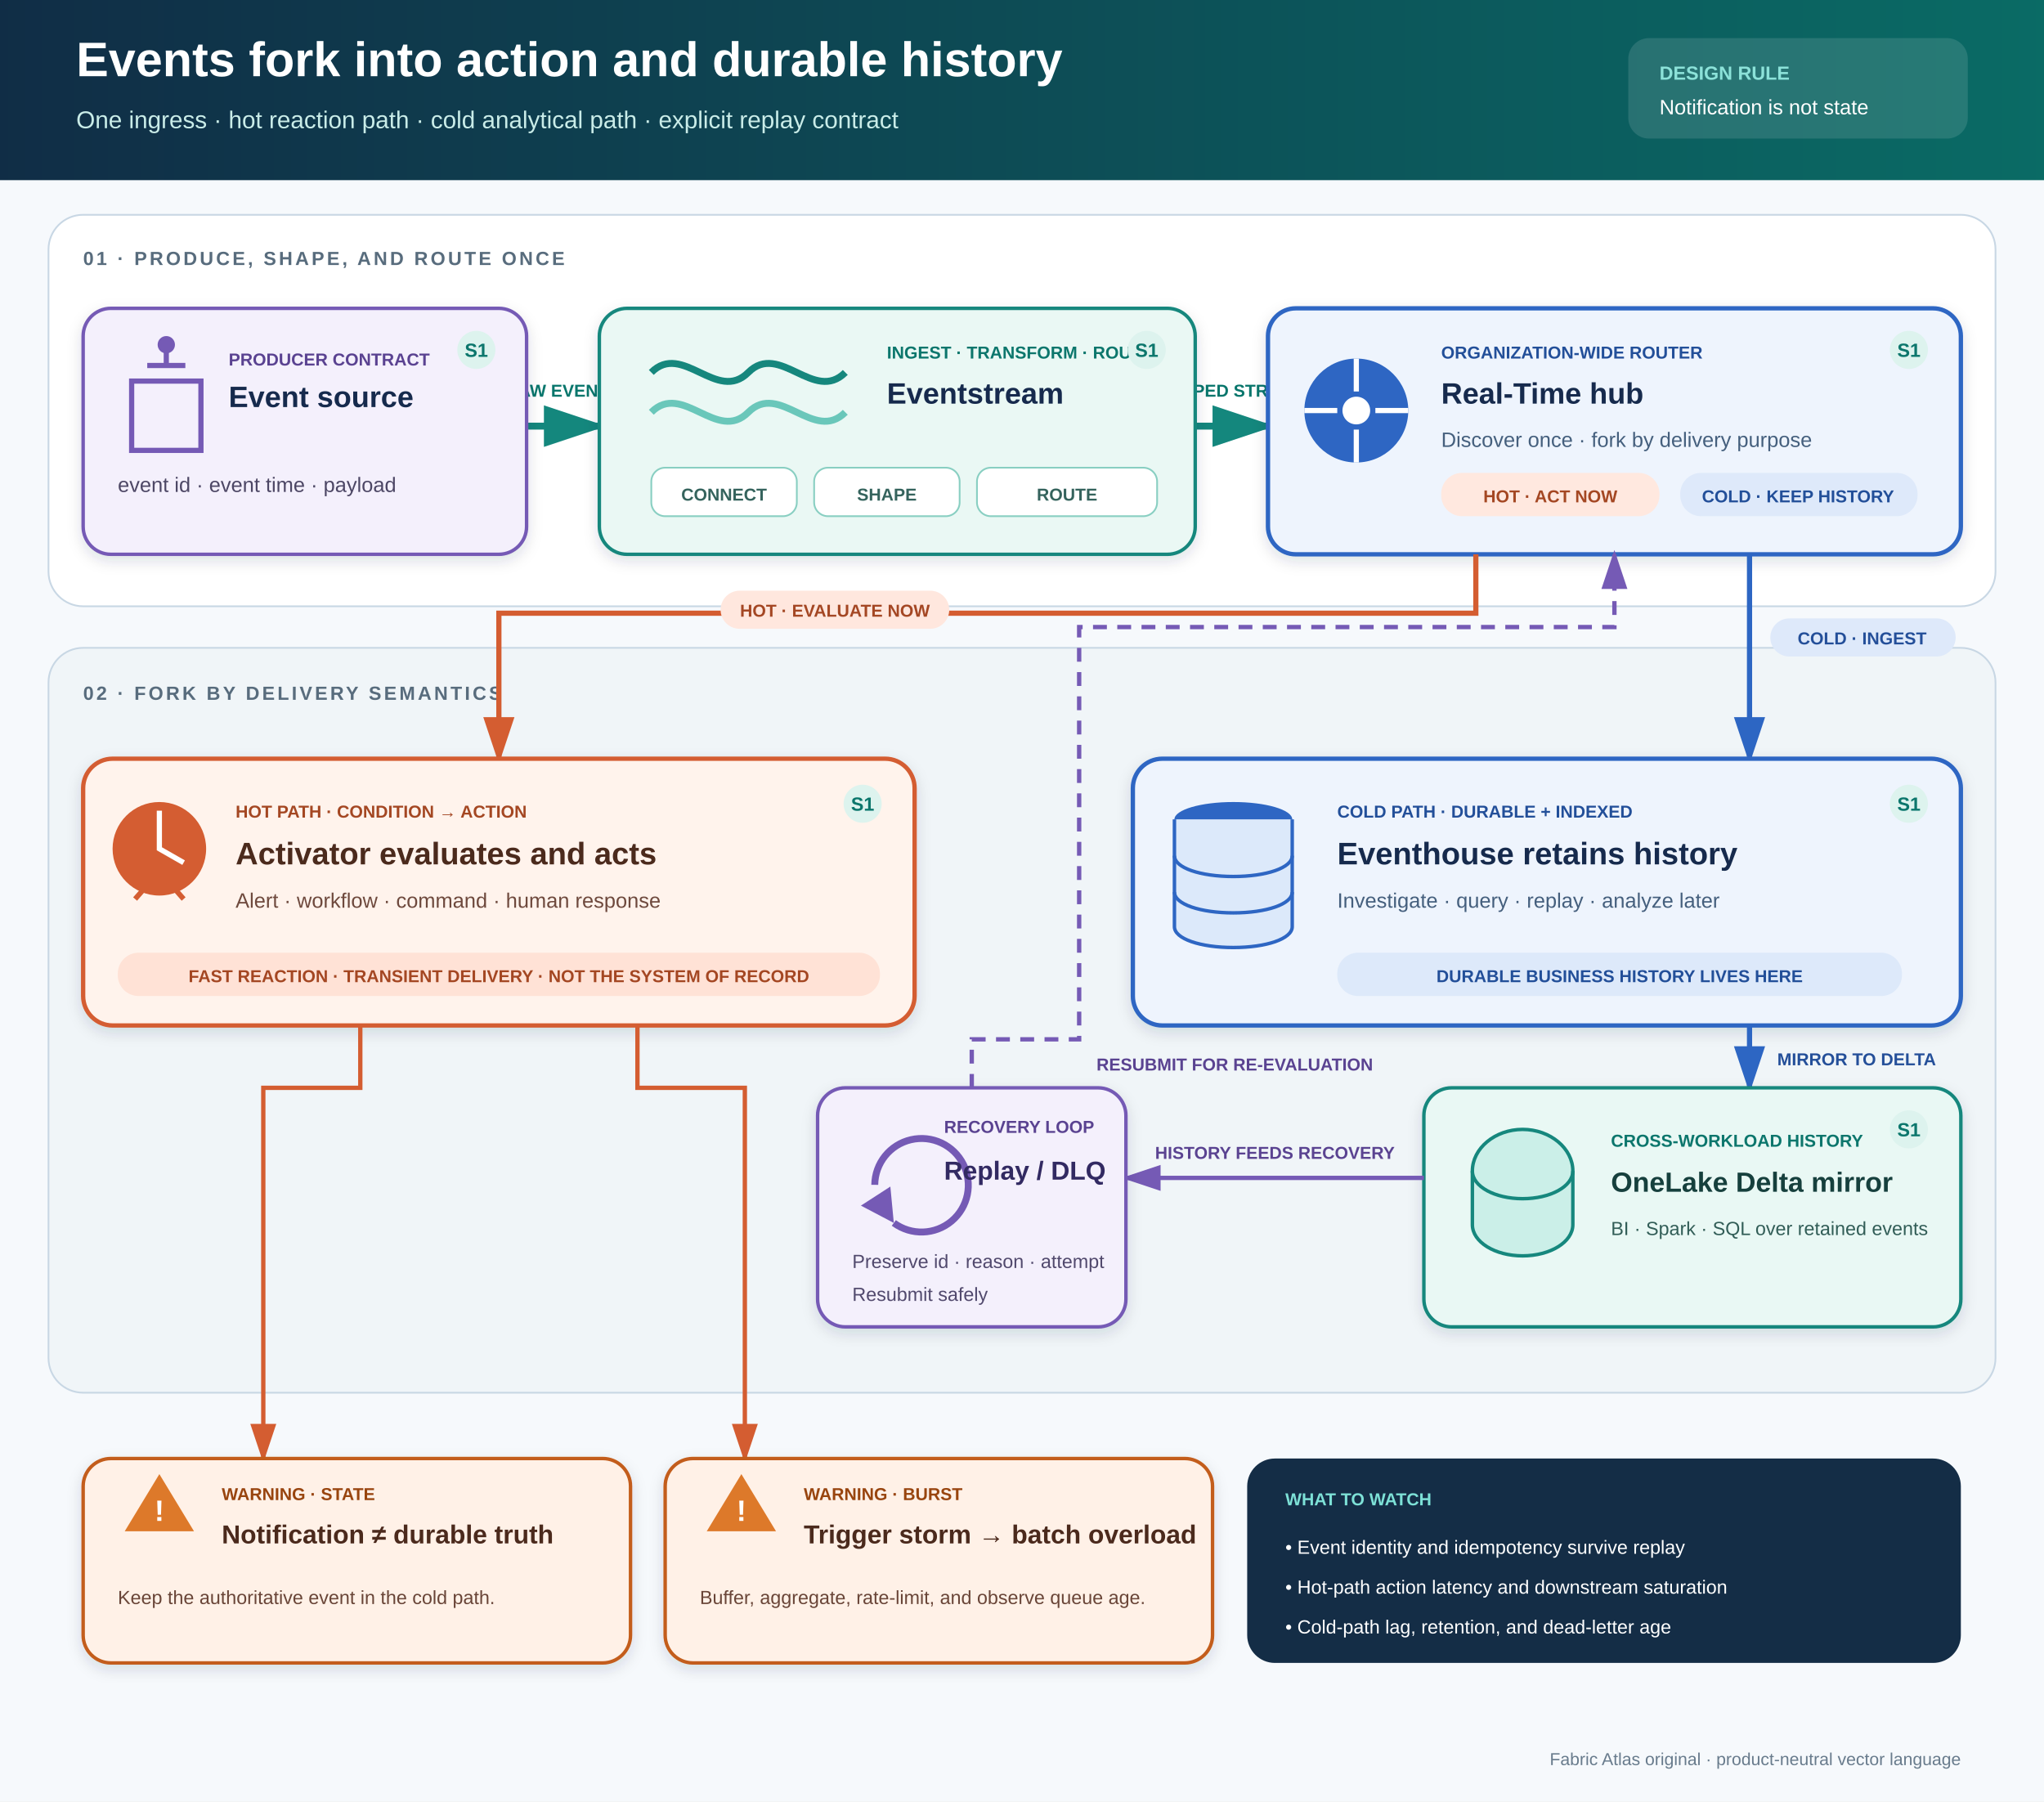
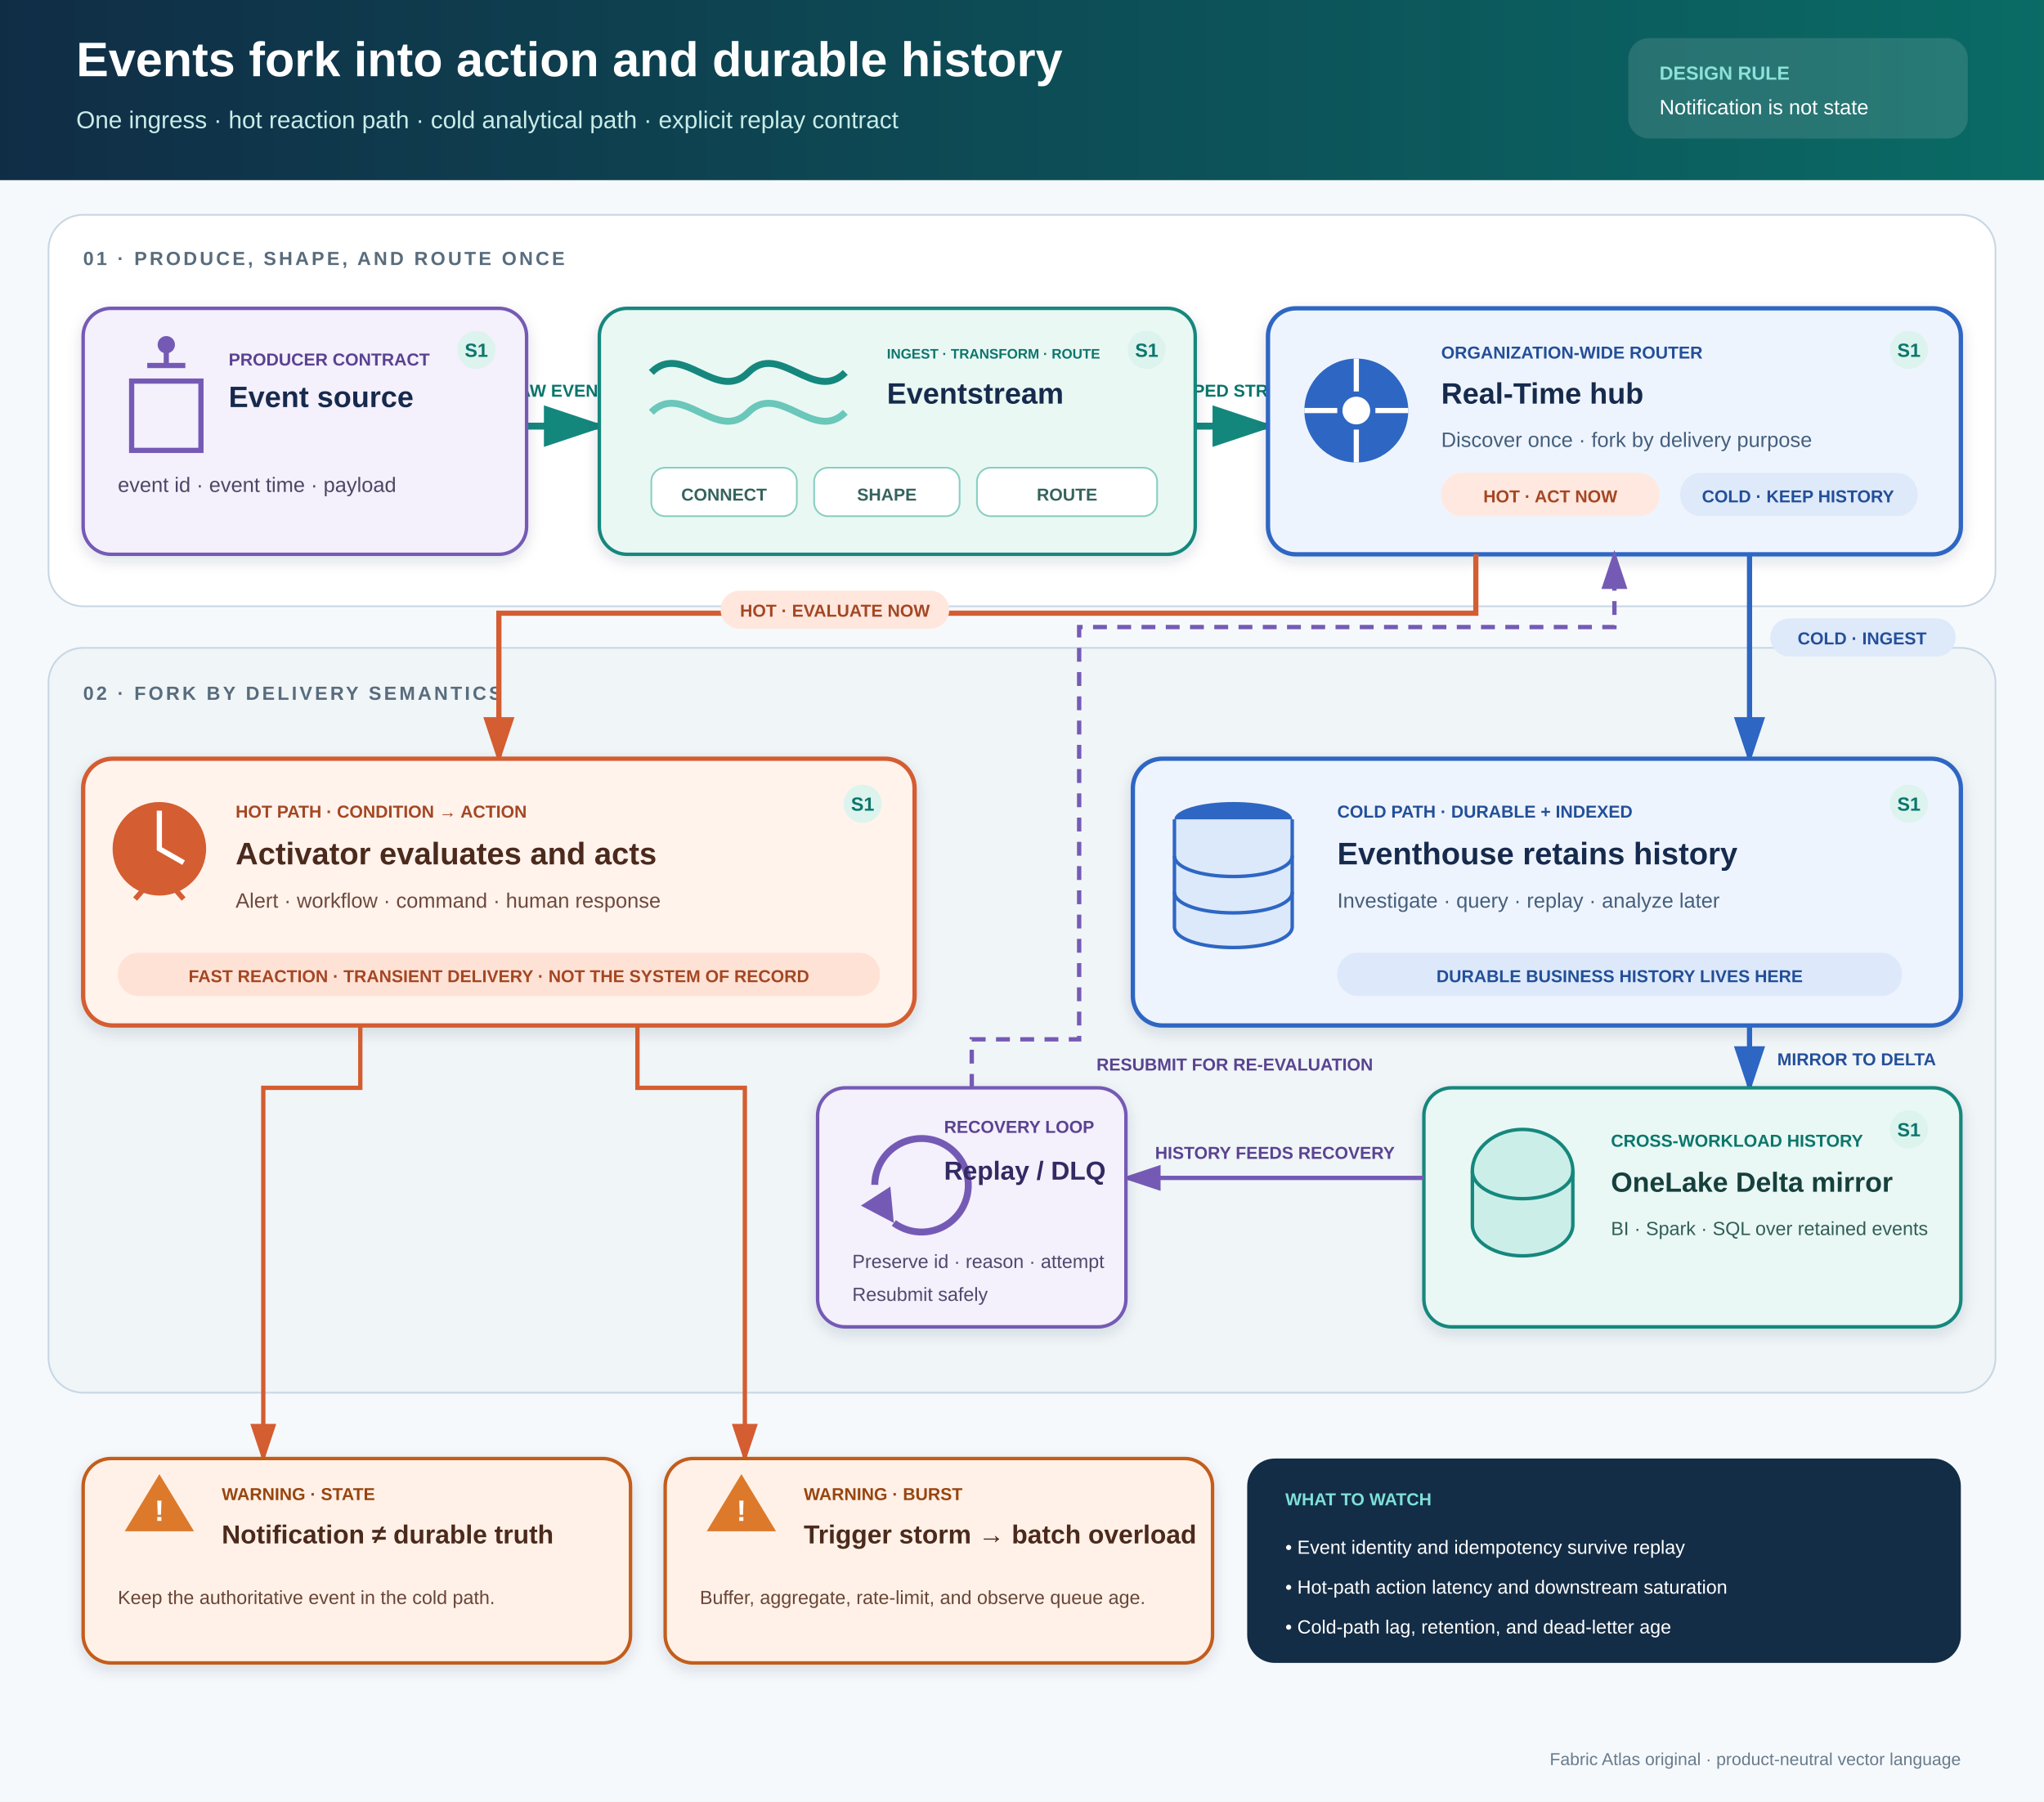
<svg xmlns="http://www.w3.org/2000/svg" viewBox="0 0 1180 1040" font-family="Segoe UI,Arial,sans-serif" role="img" aria-labelledby="event-driven-architecture-architecture-title event-driven-architecture-architecture-desc" data-diagram-id="event-driven-architecture-architecture">
  <defs>
    <linearGradient id="eda-head" x1="0" x2="1">
      <stop stop-color="#102D46" />
      <stop offset="1" stop-color="#0A6B65" />
    </linearGradient>
    <filter id="eda-shadow" x="-10%" y="-10%" width="120%" height="130%">
      <feDropShadow dx="0" dy="3" stdDeviation="4" flood-color="#102A43" flood-opacity=".14" />
    </filter>
    <marker id="eda-arrow" markerWidth="10" markerHeight="10" refX="8" refY="3" orient="auto">
      <path d="M0 0L9 3 0 6Z" fill="#14877D" />
    </marker>
    <marker id="eda-hot" markerWidth="10" markerHeight="10" refX="8" refY="3" orient="auto">
      <path d="M0 0L9 3 0 6Z" fill="#D45D31" />
    </marker>
    <marker id="eda-cold" markerWidth="10" markerHeight="10" refX="8" refY="3" orient="auto">
      <path d="M0 0L9 3 0 6Z" fill="#2D66C3" />
    </marker>
    <marker id="eda-loop" markerWidth="10" markerHeight="10" refX="8" refY="3" orient="auto">
      <path d="M0 0L9 3 0 6Z" fill="#755AB5" />
    </marker>
  </defs>
  <rect width="1180" height="1040" fill="#F6F9FC" />
  <rect width="1180" height="104" fill="url(#eda-head)" />
  <text x="44" y="44" fill="#FFFFFF" font-size="28" font-weight="700">Events fork into action and durable history</text>
  <text x="44" y="74" fill="#C9ECE8" font-size="14">One ingress · hot reaction path · cold analytical path · explicit replay contract</text>
  <g transform="translate(940 22)">
    <rect width="196" height="58" rx="12" fill="#FFFFFF" opacity=".12" />
    <text x="18" y="24" fill="#8CE2D9" font-size="11" font-weight="700">DESIGN RULE</text>
    <text x="18" y="44" fill="#FFFFFF" font-size="12">Notification is not state</text>
  </g>
  <rect x="28" y="124" width="1124" height="226" rx="20" fill="#FFFFFF" stroke="#C8D7E4" />
  <text x="48" y="153" fill="#586C7D" font-size="11" font-weight="700" letter-spacing="1.5">01 · PRODUCE, SHAPE, AND ROUTE ONCE</text>
  <path d="M304 246H346" stroke="#14877D" stroke-width="4" marker-end="url(#eda-arrow)" />
  <text x="325" y="229" text-anchor="middle" fill="#08766C" font-size="10" font-weight="700">RAW EVENTS</text>
  <path d="M690 246H732" stroke="#14877D" stroke-width="4" marker-end="url(#eda-arrow)" />
  <text x="711" y="229" text-anchor="middle" fill="#08766C" font-size="10" font-weight="700">SHAPED STREAM</text>
  <g data-node-id="event-source" role="group" filter="url(#eda-shadow)" tabindex="0" aria-label="Event source">
    <rect x="48" y="178" width="256" height="142" rx="16" fill="#F4F0FC" stroke="#755AB5" stroke-width="2" />
    <path d="M76 220h40v40H76zM85 211h22M96 211v-12" fill="none" stroke="#755AB5" stroke-width="3" />
    <circle cx="96" cy="199" r="5" fill="#755AB5" />
    <text x="132" y="211" fill="#5A4391" font-size="10" font-weight="700">PRODUCER CONTRACT</text>
    <text x="132" y="235" fill="#172B4D" font-size="17" font-weight="700">Event source</text>
    <text x="68" y="284" fill="#4D4765" font-size="12">event id · event time · payload</text>
    <circle cx="275" cy="202" r="11" fill="#DDF3EE" />
    <text x="275" y="206" text-anchor="middle" fill="#08766C" font-size="11" font-weight="700">S1</text>
  </g>
  <g data-node-id="eventstream" role="group" filter="url(#eda-shadow)" tabindex="0" aria-label="Eventstream">
    <rect x="346" y="178" width="344" height="142" rx="16" fill="#EAF8F4" stroke="#14877D" stroke-width="2" />
    <path d="M376 215c18-18 38 18 56 0s38 18 56 0" fill="none" stroke="#14877D" stroke-width="4" />
    <path d="M376 238c18-18 38 18 56 0s38 18 56 0" fill="none" stroke="#6AC7BA" stroke-width="4" />
-     <text x="512" y="207" fill="#08766C" font-size="10" font-weight="700">INGEST · TRANSFORM · ROUTE</text>
+     <text x="512" y="207" fill="#08766C" font-size="8" font-weight="700">INGEST · TRANSFORM · ROUTE</text>
    <text x="512" y="233" fill="#172B4D" font-size="17" font-weight="700">Eventstream</text>
    <g fill="#FFFFFF" stroke="#89CFC2">
      <rect x="376" y="270" width="84" height="28" rx="8" />
      <rect x="470" y="270" width="84" height="28" rx="8" />
      <rect x="564" y="270" width="104" height="28" rx="8" />
    </g>
    <g fill="#35645D" font-size="10" font-weight="700" text-anchor="middle">
      <text x="418" y="289">CONNECT</text>
      <text x="512" y="289">SHAPE</text>
      <text x="616" y="289">ROUTE</text>
    </g>
    <circle cx="662" cy="202" r="11" fill="#DDF3EE" />
    <text x="662" y="206" text-anchor="middle" fill="#08766C" font-size="11" font-weight="700">S1</text>
  </g>
  <g data-node-id="real-time-hub" role="group" filter="url(#eda-shadow)" tabindex="0" aria-label="Real-Time hub router">
    <rect x="732" y="178" width="400" height="142" rx="16" fill="#EEF4FD" stroke="#2D66C3" stroke-width="2.5" />
    <circle cx="783" cy="237" r="30" fill="#2D66C3" />
    <circle cx="783" cy="237" r="8" fill="#FFFFFF" />
    <path d="M783 207v19M783 248v19M753 237h19M794 237h19" stroke="#FFFFFF" stroke-width="3" />
    <text x="832" y="207" fill="#244F99" font-size="10" font-weight="700">ORGANIZATION-WIDE ROUTER</text>
    <text x="832" y="233" fill="#172B4D" font-size="17" font-weight="700">Real-Time hub</text>
    <text x="832" y="258" fill="#445F7D" font-size="12">Discover once · fork by delivery purpose</text>
    <rect x="832" y="273" width="126" height="25" rx="12" fill="#FFE8DF" />
    <text x="895" y="290" text-anchor="middle" fill="#A44724" font-size="10" font-weight="700">HOT · ACT NOW</text>
    <rect x="970" y="273" width="137" height="25" rx="12" fill="#DEE9FA" />
    <text x="1038" y="290" text-anchor="middle" fill="#244F99" font-size="10" font-weight="700">COLD · KEEP HISTORY</text>
    <circle cx="1102" cy="202" r="11" fill="#DDF3EE" />
    <text x="1102" y="206" text-anchor="middle" fill="#08766C" font-size="11" font-weight="700">S1</text>
  </g>
  <rect x="28" y="374" width="1124" height="430" rx="20" fill="#F0F5F8" stroke="#C8D7E4" />
  <text x="48" y="404" fill="#586C7D" font-size="11" font-weight="700" letter-spacing="1.5">02 · FORK BY DELIVERY SEMANTICS</text>
  <path d="M852 320V354H288V438" fill="none" stroke="#D45D31" stroke-width="3" marker-end="url(#eda-hot)" />
  <rect x="416" y="341" width="132" height="22" rx="11" fill="#FFE7DE" />
  <text x="482" y="356" text-anchor="middle" fill="#A44724" font-size="10" font-weight="700">HOT · EVALUATE NOW</text>
  <path d="M1010 320V438" fill="none" stroke="#2D66C3" stroke-width="3" marker-end="url(#eda-cold)" />
  <rect x="1022" y="357" width="107" height="22" rx="11" fill="#DEE9FA" />
  <text x="1075" y="372" text-anchor="middle" fill="#244F99" font-size="10" font-weight="700">COLD · INGEST</text>
  <g data-node-id="activator" role="group" filter="url(#eda-shadow)" tabindex="0" aria-label="Activator (hot path)">
    <rect x="48" y="438" width="480" height="154" rx="17" fill="#FFF3EC" stroke="#D45D31" stroke-width="2.5" />
    <circle cx="92" cy="490" r="27" fill="#D45D31" />
    <path d="M92 468v22l14 8" stroke="#FFFFFF" stroke-width="3" fill="none" />
    <path d="M78 519l14-16 14 16" fill="none" stroke="#D45D31" stroke-width="3" />
    <text x="136" y="472" fill="#A44724" font-size="10" font-weight="700">HOT PATH · CONDITION → ACTION</text>
    <text x="136" y="499" fill="#4C291E" font-size="18" font-weight="700">Activator evaluates and acts</text>
    <text x="136" y="524" fill="#6E493D" font-size="12">Alert · workflow · command · human response</text>
    <rect x="68" y="550" width="440" height="25" rx="12" fill="#FFE2D6" />
    <text x="288" y="567" text-anchor="middle" fill="#A44724" font-size="10" font-weight="700">FAST REACTION · TRANSIENT DELIVERY · NOT THE SYSTEM OF RECORD</text>
    <circle cx="498" cy="464" r="11" fill="#DDF3EE" />
    <text x="498" y="468" text-anchor="middle" fill="#08766C" font-size="11" font-weight="700">S1</text>
  </g>
  <g data-node-id="eventhouse" role="group" filter="url(#eda-shadow)" tabindex="0" aria-label="Eventhouse (cold path)">
    <rect x="654" y="438" width="478" height="154" rx="17" fill="#EEF4FD" stroke="#2D66C3" stroke-width="2.5" />
    <g transform="translate(676 462)">
      <ellipse cx="36" cy="11" rx="34" ry="10" fill="#2D66C3" />
      <path d="M2 11v62c0 7 15 12 34 12s34-5 34-12V11" fill="#DCE9FA" stroke="#2D66C3" stroke-width="2" />
      <path d="M2 32c0 7 15 12 34 12s34-5 34-12M2 53c0 7 15 12 34 12s34-5 34-12" fill="none" stroke="#2D66C3" stroke-width="2" />
    </g>
    <text x="772" y="472" fill="#244F99" font-size="10" font-weight="700">COLD PATH · DURABLE + INDEXED</text>
    <text x="772" y="499" fill="#172B4D" font-size="18" font-weight="700">Eventhouse retains history</text>
    <text x="772" y="524" fill="#445F7D" font-size="12">Investigate · query · replay · analyze later</text>
    <rect x="772" y="550" width="326" height="25" rx="12" fill="#DDE9FA" />
    <text x="935" y="567" text-anchor="middle" fill="#244F99" font-size="10" font-weight="700">DURABLE BUSINESS HISTORY LIVES HERE</text>
    <circle cx="1102" cy="464" r="11" fill="#DDF3EE" />
    <text x="1102" y="468" text-anchor="middle" fill="#08766C" font-size="11" font-weight="700">S1</text>
  </g>
  <path d="M1010 592V628" stroke="#2D66C3" stroke-width="3" marker-end="url(#eda-cold)" />
  <text x="1026" y="615" fill="#244F99" font-size="10" font-weight="700">MIRROR TO DELTA</text>
  <g data-node-id="onelake-history" role="group" filter="url(#eda-shadow)" tabindex="0" aria-label="OneLake durable history">
    <rect x="822" y="628" width="310" height="138" rx="16" fill="#E9F8F4" stroke="#14877D" stroke-width="2" />
    <path d="M850 676c0-13 13-24 29-24s29 11 29 24v31c0 10-13 18-29 18s-29-8-29-18Z" fill="#CBEFE8" stroke="#14877D" stroke-width="2" />
    <path d="M850 676c0 9 13 16 29 16s29-7 29-16" fill="none" stroke="#14877D" stroke-width="2" />
    <text x="930" y="662" fill="#08766C" font-size="10" font-weight="700">CROSS-WORKLOAD HISTORY</text>
    <text x="930" y="688" fill="#173F3D" font-size="16" font-weight="700">OneLake Delta mirror</text>
    <text x="930" y="713" fill="#315D57" font-size="11">BI · Spark · SQL over retained events</text>
    <circle cx="1102" cy="652" r="11" fill="#DDF3EE" />
    <text x="1102" y="656" text-anchor="middle" fill="#08766C" font-size="11" font-weight="700">S1</text>
  </g>
  <path d="M822 680H650" stroke="#755AB5" stroke-width="2.5" marker-end="url(#eda-loop)" />
  <text x="736" y="669" text-anchor="middle" fill="#5A4391" font-size="10" font-weight="700">HISTORY FEEDS RECOVERY</text>
  <g data-node-id="replay-dead-letter" role="group" filter="url(#eda-shadow)" tabindex="0" aria-label="Replay / dead-letter procedure">
    <rect x="472" y="628" width="178" height="138" rx="16" fill="#F4F0FC" stroke="#755AB5" stroke-width="2" />
    <path d="M505 684a27 27 0 1 1 11 22" fill="none" stroke="#755AB5" stroke-width="4" />
    <path d="M497 696l19 10-2-21" fill="#755AB5" />
    <text x="545" y="654" fill="#5A4391" font-size="10" font-weight="700">RECOVERY LOOP</text>
    <text x="545" y="681" fill="#332A62" font-size="15" font-weight="700">Replay / DLQ</text>
    <text x="492" y="732" fill="#51496D" font-size="11">Preserve id · reason · attempt</text>
    <text x="492" y="751" fill="#51496D" font-size="11">Resubmit safely</text>
  </g>
  <path d="M561 628V600H623V362H932V320" fill="none" stroke="#755AB5" stroke-width="2.5" stroke-dasharray="8 6" marker-end="url(#eda-loop)" />
  <text x="633" y="618" fill="#5A4391" font-size="10" font-weight="700">RESUBMIT FOR RE-EVALUATION</text>
  <path d="M208 592V628H152V842" fill="none" stroke="#D45D31" stroke-width="2.5" marker-end="url(#eda-hot)" />
  <path d="M368 592V628H430V842" fill="none" stroke="#D45D31" stroke-width="2.5" marker-end="url(#eda-hot)" />
  <g data-node-id="warning-notification-as-state" role="group" filter="url(#eda-shadow)" tabindex="0" aria-label="Risk: notification treated as durable state">
    <rect x="48" y="842" width="316" height="118" rx="16" fill="#FFF1E7" stroke="#C35D1A" stroke-width="2" />
    <path d="M72 884l20-33 20 33Z" fill="#DD7929" />
    <text x="92" y="878" text-anchor="middle" fill="#FFFFFF" font-size="17" font-weight="800">!</text>
    <text x="128" y="866" fill="#984411" font-size="10" font-weight="700">WARNING · STATE</text>
    <text x="128" y="891" fill="#4C291E" font-size="15" font-weight="700">Notification ≠ durable truth</text>
    <text x="68" y="926" fill="#694537" font-size="11">Keep the authoritative event in the cold path.</text>
  </g>
  <g data-node-id="warning-trigger-storm" role="group" filter="url(#eda-shadow)" tabindex="0" aria-label="Risk: trigger storm overwhelms batch work">
    <rect x="384" y="842" width="316" height="118" rx="16" fill="#FFF1E7" stroke="#C35D1A" stroke-width="2" />
    <path d="M408 884l20-33 20 33Z" fill="#DD7929" />
    <text x="428" y="878" text-anchor="middle" fill="#FFFFFF" font-size="17" font-weight="800">!</text>
    <text x="464" y="866" fill="#984411" font-size="10" font-weight="700">WARNING · BURST</text>
    <text x="464" y="891" fill="#4C291E" font-size="15" font-weight="700">Trigger storm → batch overload</text>
    <text x="404" y="926" fill="#694537" font-size="11">Buffer, aggregate, rate-limit, and observe queue age.</text>
  </g>
  <g transform="translate(720 842)">
    <rect width="412" height="118" rx="16" fill="#142D46" />
    <text x="22" y="27" fill="#7DE1D7" font-size="10" font-weight="700">WHAT TO WATCH</text>
    <g fill="#FFFFFF" font-size="11">
      <text x="22" y="55">• Event identity and idempotency survive replay</text>
      <text x="22" y="78">• Hot-path action latency and downstream saturation</text>
      <text x="22" y="101">• Cold-path lag, retention, and dead-letter age</text>
    </g>
  </g>
  <text x="1132" y="1019" text-anchor="end" fill="#687B8C" font-size="10">Fabric Atlas original · product-neutral vector language</text>
</svg>
